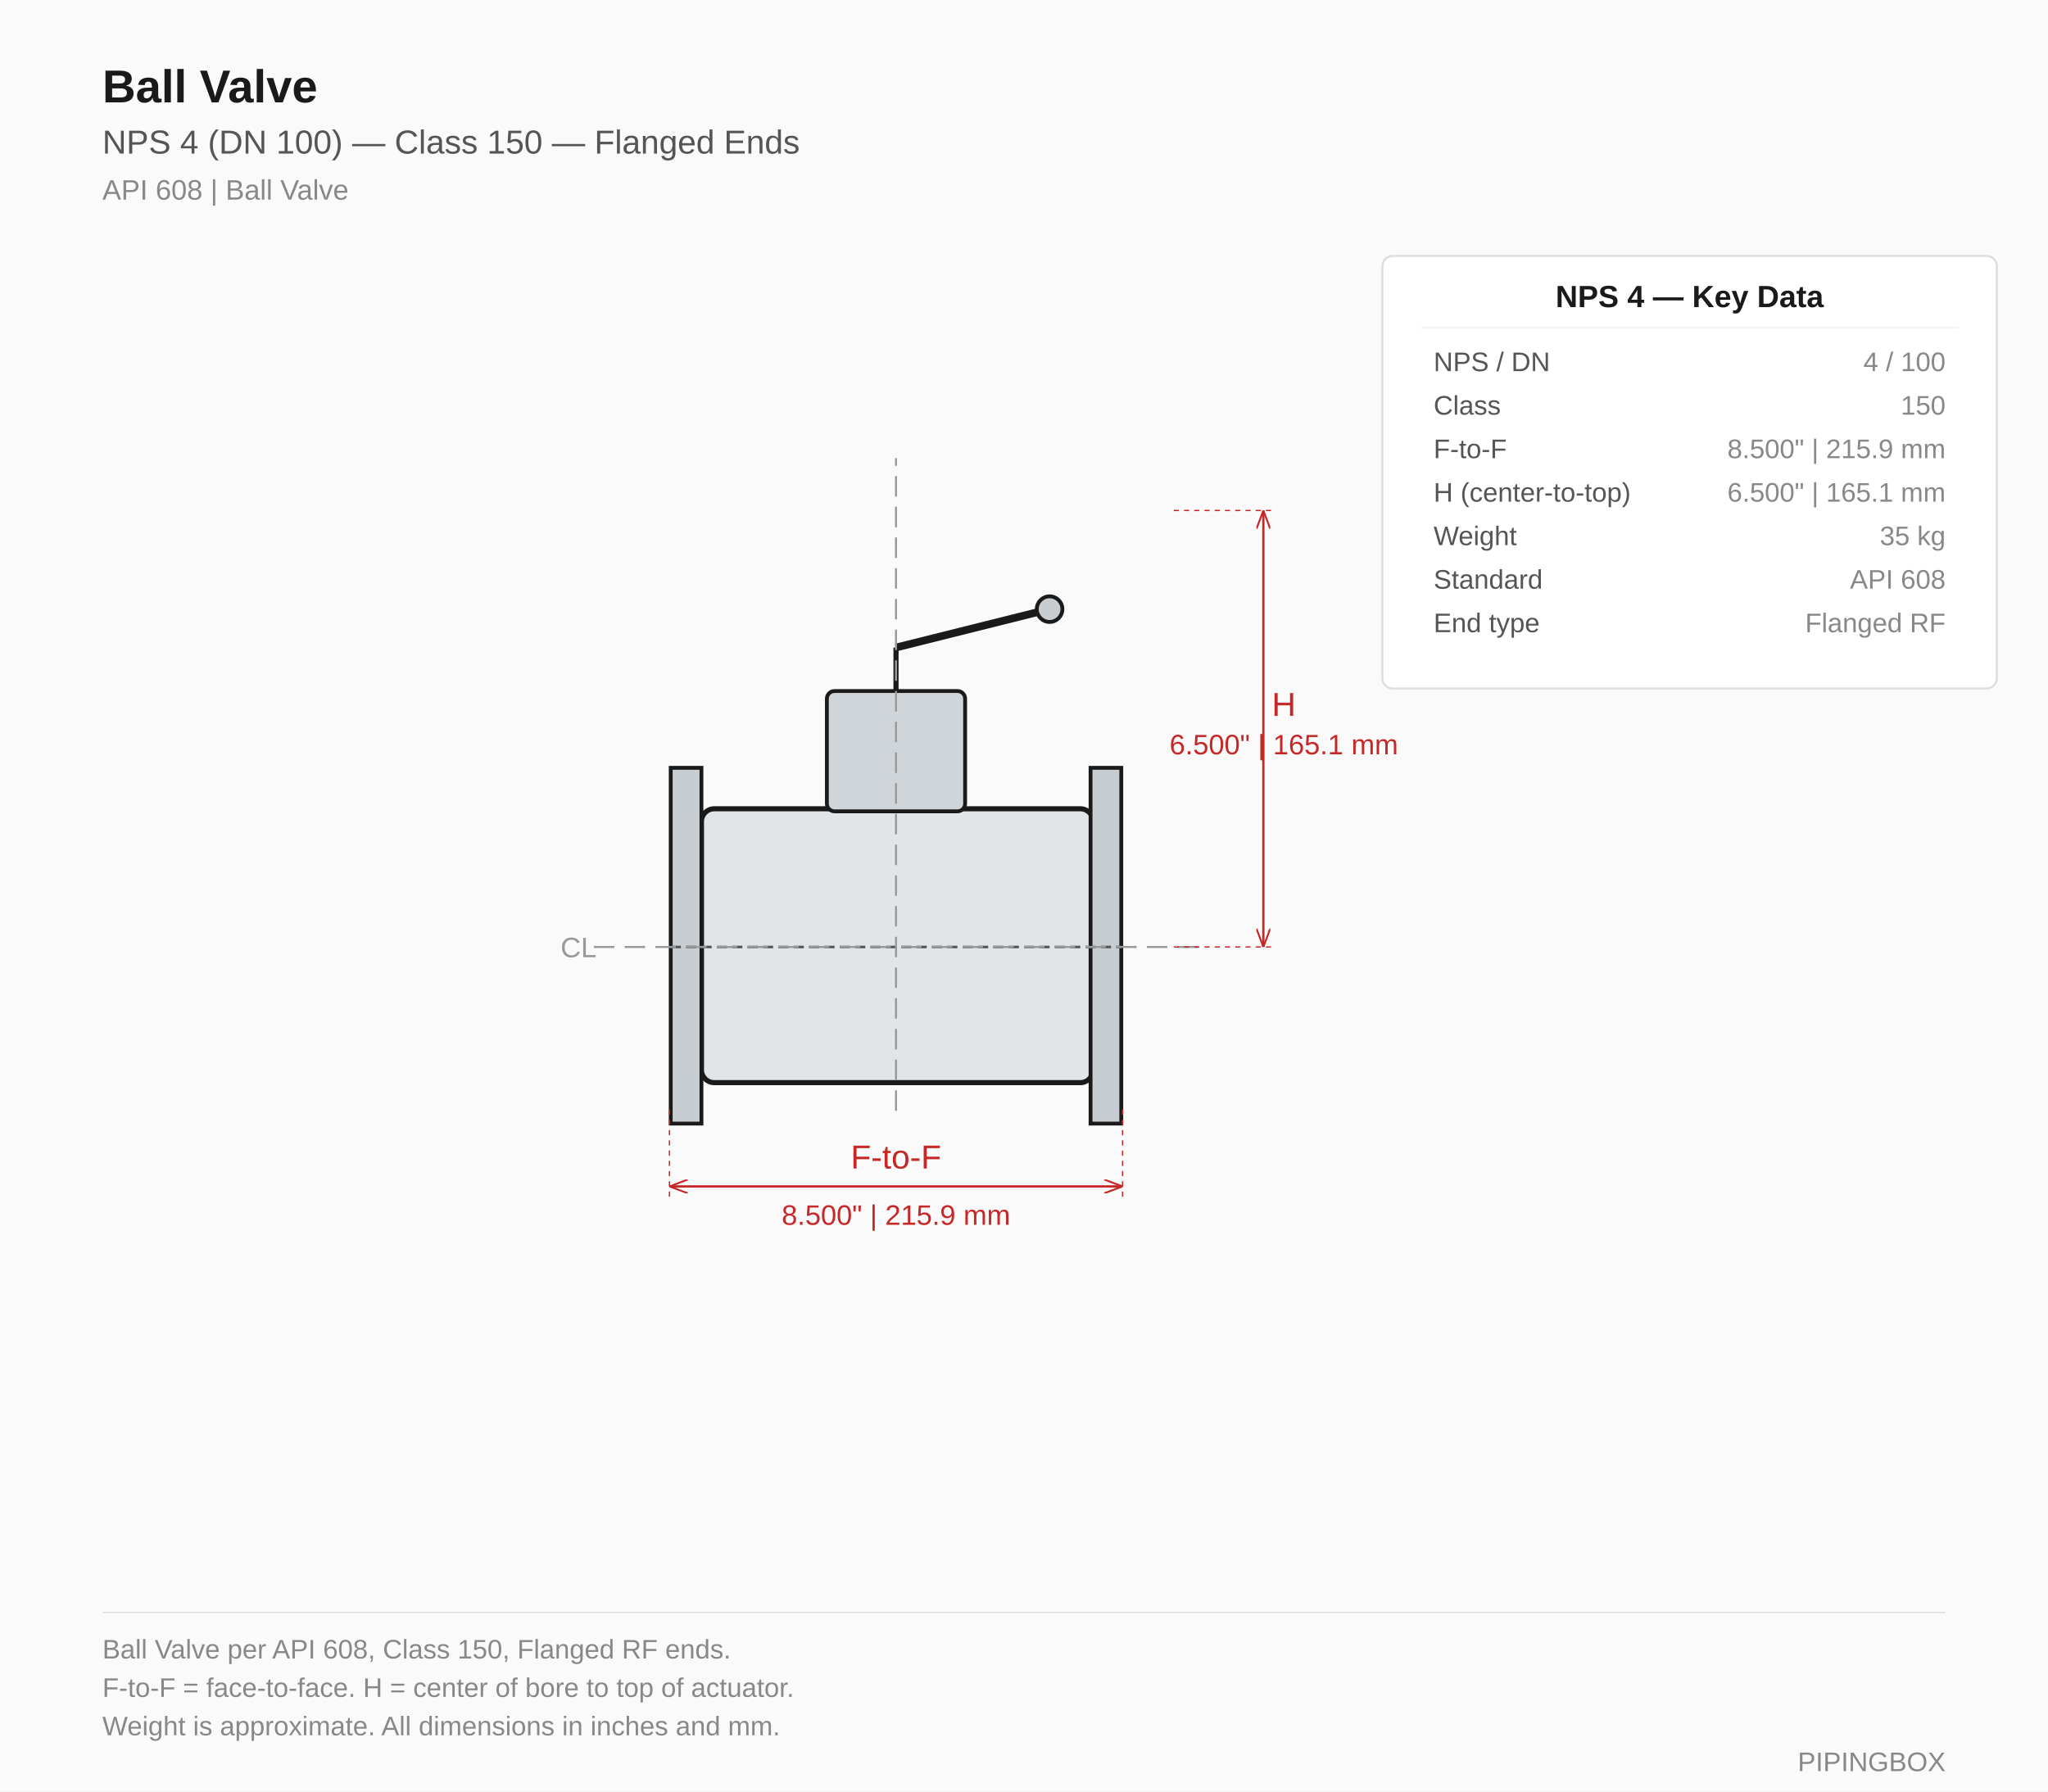
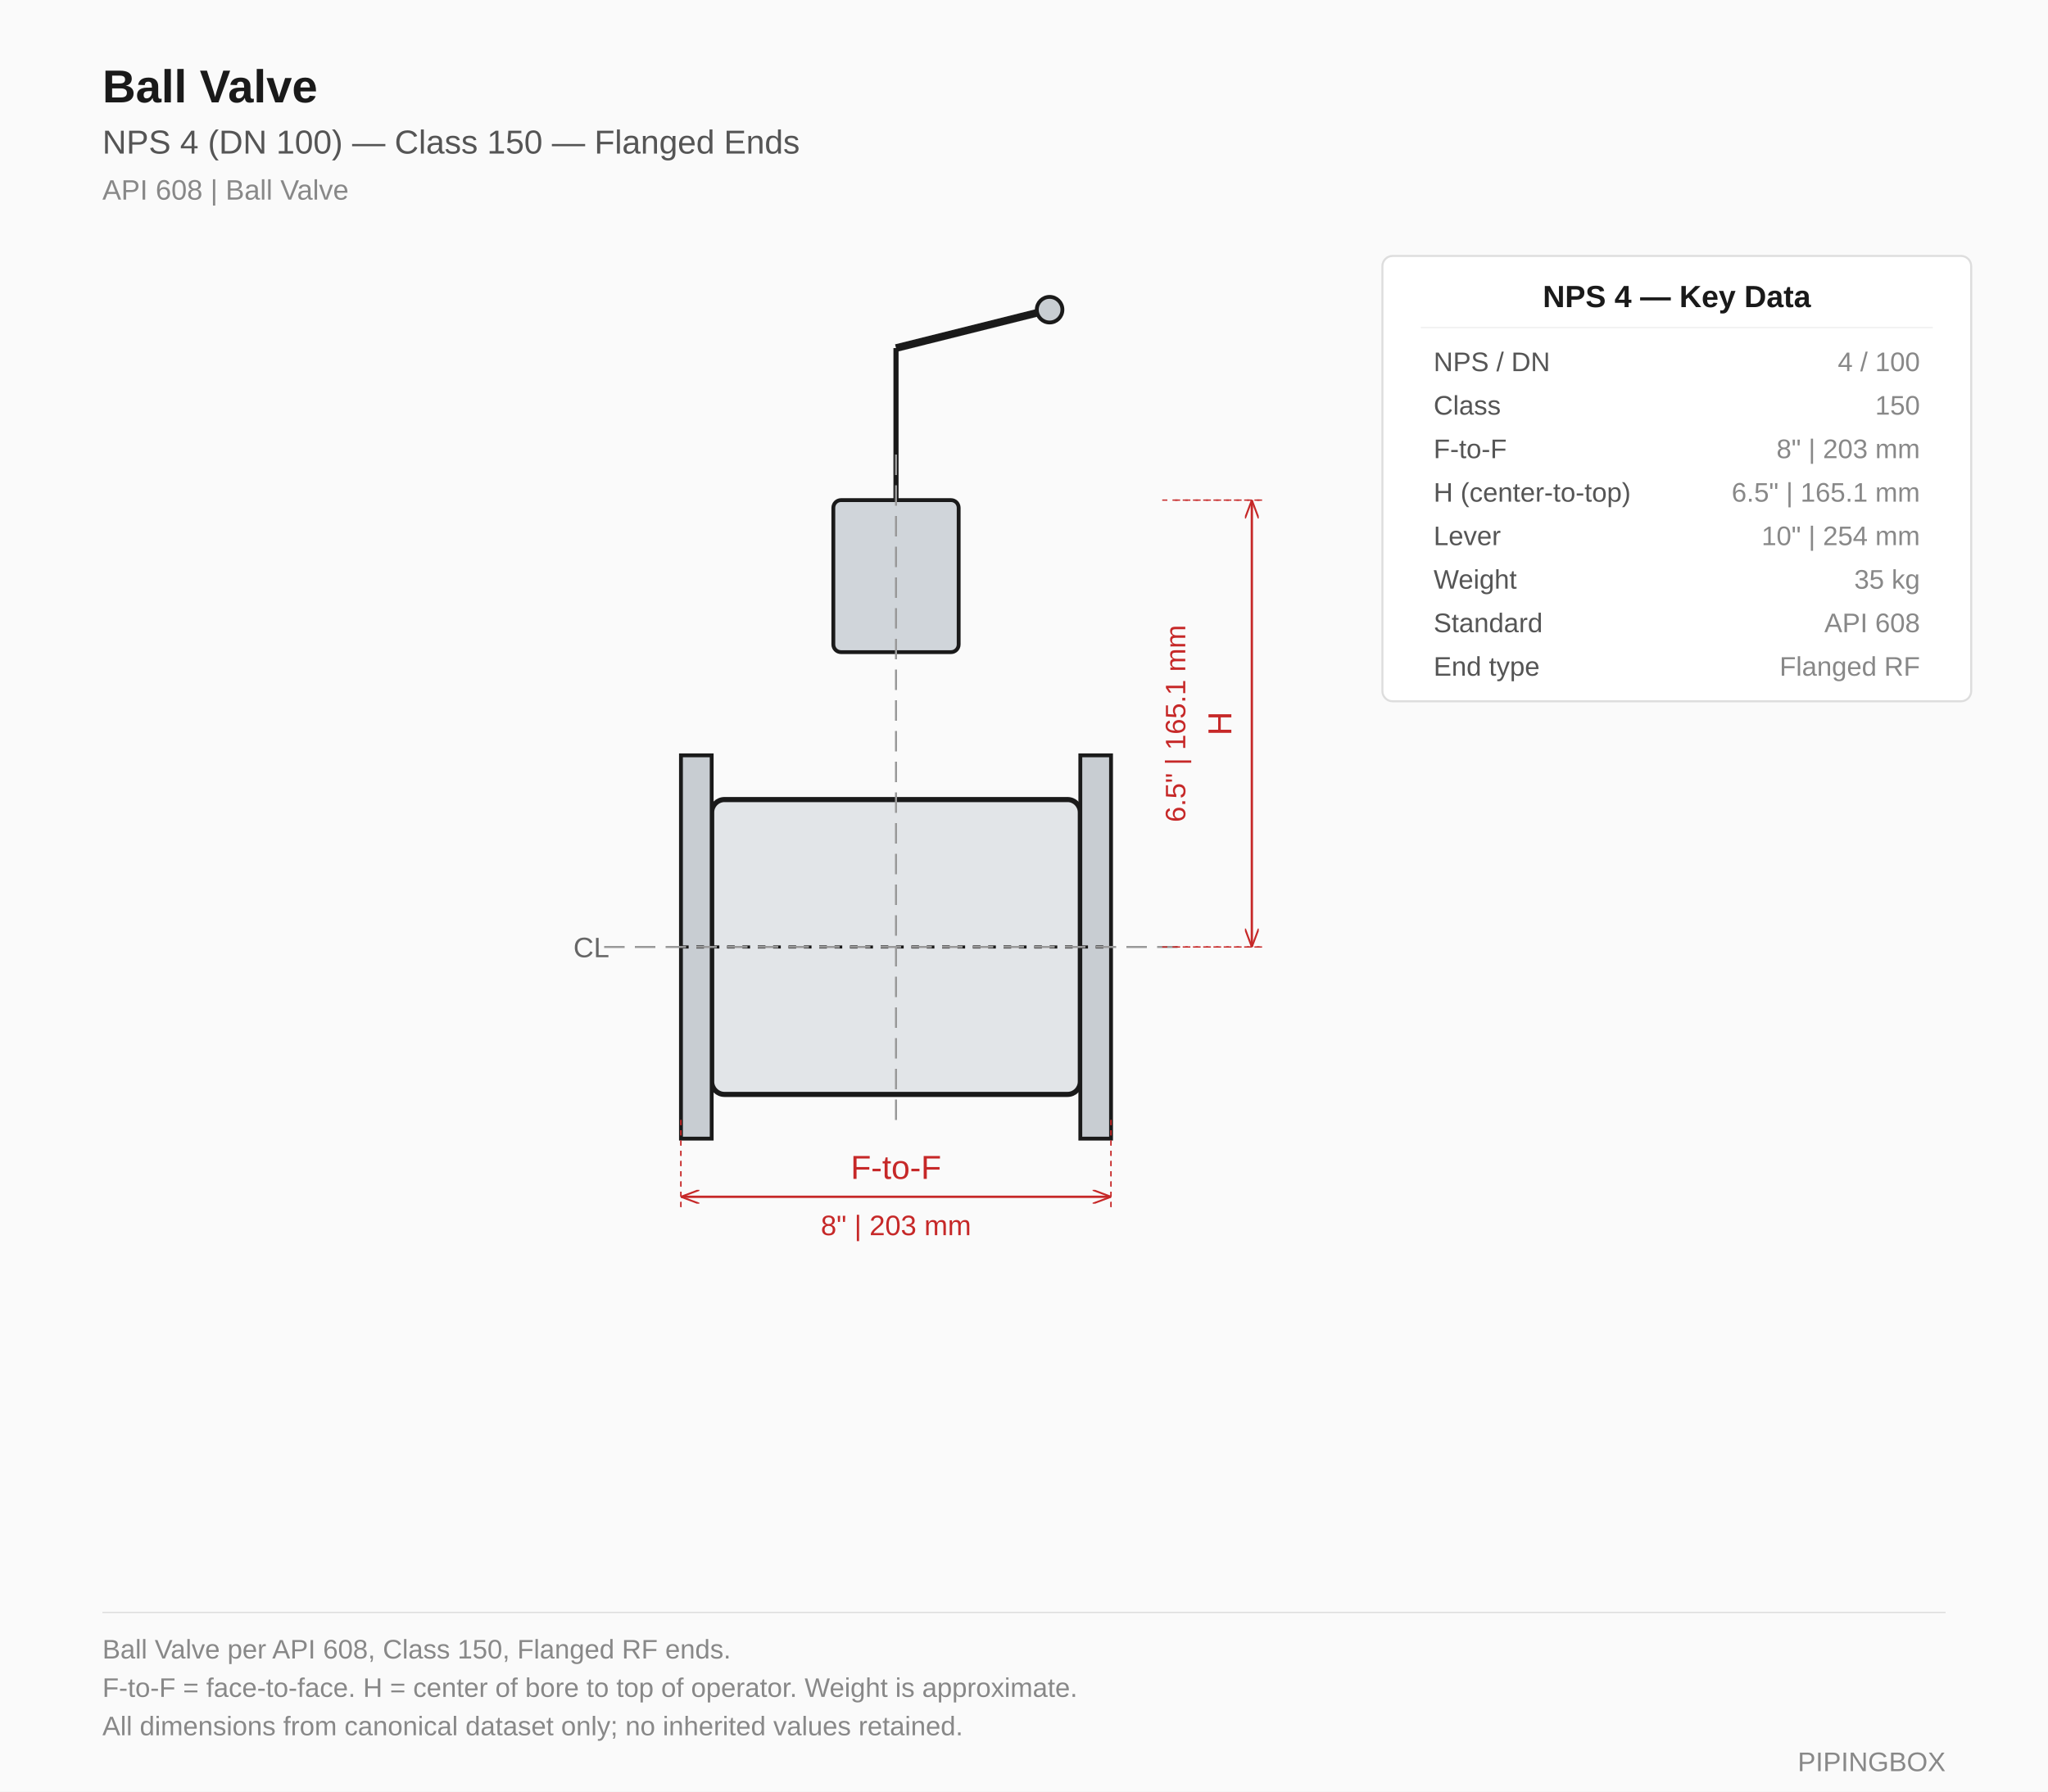
<svg xmlns="http://www.w3.org/2000/svg" viewBox="0 0 800 700" width="800" height="700">
  <defs>
    <style>
    .profile{stroke:#1a1a1a;stroke-width:2;fill:#e2e5e8}
-     .bore{stroke:#555;stroke-width:1;fill:none;stroke-dasharray:4 2}
+     .profile2{stroke:#1a1a1a;stroke-width:1.6;fill:#d0d5da}
+     .winding{stroke:#555;stroke-width:1;fill:none}
    .centerline{stroke:#999;stroke-width:.8;stroke-dasharray:8 4;fill:none}
    .dim-line{stroke:#c62828;stroke-width:.9;fill:none}
    .dim-text{font-family:'Segoe UI',Arial,sans-serif;font-size:13px;fill:#c62828;text-anchor:middle}
    .dim-sub{font-family:'Segoe UI',Arial,sans-serif;font-size:11px;fill:#c62828;text-anchor:middle}
    .title{font-family:'Segoe UI',Arial,sans-serif;font-size:18px;font-weight:600;fill:#1a1a1a}
    .subtitle{font-family:'Segoe UI',Arial,sans-serif;font-size:13px;fill:#555}
    .std-ref{font-family:'Segoe UI',Arial,sans-serif;font-size:11px;fill:#888}
    .note{font-family:'Segoe UI',Arial,sans-serif;font-size:10.5px;fill:#888}
-     .label{font-family:'Segoe UI',Arial,sans-serif;font-size:11px;fill:#999;text-anchor:middle}
+     .label{font-family:'Segoe UI',Arial,sans-serif;font-size:11px;fill:#666;text-anchor:middle}
    .tbl-hdr{font-family:'Segoe UI',Arial,sans-serif;font-size:12px;fill:#1a1a1a;font-weight:600;text-anchor:middle}
    .tbl-key{font-family:'Segoe UI',Arial,sans-serif;font-size:10.5px;fill:#555;text-anchor:start}
    .tbl-val{font-family:'Segoe UI',Arial,sans-serif;font-size:10.5px;fill:#888;text-anchor:end}
+     .bore{stroke:#1a1a1a;stroke-width:1.2;stroke-dasharray:3 3;fill:none}
  </style>
    <marker id="as" markerWidth="8" markerHeight="6" refX="0" refY="3" orient="auto">
      <path d="M8,0 L0,3 L8,6" fill="none" stroke="#c62828" stroke-width=".8" />
    </marker>
    <marker id="ae" markerWidth="8" markerHeight="6" refX="8" refY="3" orient="auto">
      <path d="M0,0 L8,3 L0,6" fill="none" stroke="#c62828" stroke-width=".8" />
    </marker>
  </defs>
  <rect width="800" height="700" fill="#fafafa" />
  <text x="40" y="40" class="title">Ball Valve</text>
  <text x="40" y="60" class="subtitle">NPS 4 (DN 100) — Class 150 — Flanged Ends</text>
  <text x="40" y="78" class="std-ref">API 608 | Ball Valve</text>
-   <rect x="274" y="316" width="153" height="107" rx="5" class="profile" />
-   <rect x="262" y="300" width="12" height="139" fill="#c8cdd2" stroke="#1a1a1a" stroke-width="1.5" />
-   <rect x="426" y="300" width="12" height="139" fill="#c8cdd2" stroke="#1a1a1a" stroke-width="1.5" />
-   <line x1="262" y1="370" x2="438" y2="370" class="bore" />
-   <rect x="323" y="270" width="54" height="47" rx="3" fill="#d0d5da" stroke="#1a1a1a" stroke-width="1.5" />
-   <line x1="350" y1="270" x2="350" y2="253" stroke="#1a1a1a" stroke-width="2" />
-   <line x1="350" y1="253" x2="410" y2="238" stroke="#1a1a1a" stroke-width="3" />
-   <circle cx="410" cy="238" r="5" fill="#c8cdd2" stroke="#1a1a1a" stroke-width="1.5" />
-   <line x1="232" y1="370" x2="468" y2="370" class="centerline" />
-   <text x="226" y="374" class="label" text-anchor="end">CL</text>
-   <line x1="350" y1="434" x2="350" y2="179" class="centerline" />
-   <line x1="261.5" y1="433.55" x2="261.5" y2="468.55" stroke="#c62828" stroke-width=".5" stroke-dasharray="2 2" />
-   <line x1="438.5" y1="433.55" x2="438.5" y2="468.55" stroke="#c62828" stroke-width=".5" stroke-dasharray="2 2" />
-   <line x1="261.5" y1="463.55" x2="438.5" y2="463.55" class="dim-line" marker-start="url(#as)" marker-end="url(#ae)" />
-   <text x="350" y="456.55" class="dim-text">F-to-F</text>
-   <text x="350" y="478.55" class="dim-sub">8.500" | 215.9 mm</text>
-   <line x1="458.5" y1="370" x2="498.5" y2="370" stroke="#c62828" stroke-width=".5" stroke-dasharray="2 2" />
-   <line x1="458.5" y1="199.45" x2="498.5" y2="199.45" stroke="#c62828" stroke-width=".5" stroke-dasharray="2 2" />
-   <line x1="493.5" y1="199.45" x2="493.5" y2="370" class="dim-line" marker-start="url(#as)" marker-end="url(#ae)" />
-   <text x="501.5" y="279.725" class="dim-text" text-anchor="start">H</text>
-   <text x="501.5" y="294.725" class="dim-sub" text-anchor="start">6.500" | 165.1 mm</text>
-   <rect x="540" y="100" width="240" height="169" rx="4" fill="white" stroke="#ddd" stroke-width=".8" />
-   <text x="660" y="120" class="tbl-hdr">NPS 4 — Key Data</text>
-   <line x1="555" y1="128" x2="765" y2="128" stroke="#eee" stroke-width=".5" />
+   <rect x="278" y="312.4" width="144" height="115.2" rx="5" class="profile" />
+   <rect x="266" y="295.12" width="12" height="149.76" fill="#c8cdd2" stroke="#1a1a1a" stroke-width="1.5" />
+   <rect x="422" y="295.12" width="12" height="149.76" fill="#c8cdd2" stroke="#1a1a1a" stroke-width="1.5" />
+   <line x1="266" y1="370" x2="434" y2="370" class="bore" />
+   <rect x="325.52" y="195.4" width="48.96" height="59.4" rx="3" fill="#d0d5da" stroke="#1a1a1a" stroke-width="1.5" />
+   <line x1="350" y1="195.4" x2="350" y2="136" stroke="#1a1a1a" stroke-width="2" />
+   <line x1="350" y1="136" x2="410" y2="121" stroke="#1a1a1a" stroke-width="3" />
+   <circle cx="410" cy="121" r="5" fill="#c8cdd2" stroke="#1a1a1a" stroke-width="1.5" />
+   <line x1="236" y1="370" x2="464" y2="370" class="centerline" />
+   <text x="231" y="374" class="label" text-anchor="end">CL</text>
+   <line x1="350" y1="437.6" x2="350" y2="175.4" class="centerline" />
+   <line x1="266" y1="437.6" x2="266" y2="472.6" stroke="#c62828" stroke-width=".5" stroke-dasharray="2 2" />
+   <line x1="434" y1="437.6" x2="434" y2="472.6" stroke="#c62828" stroke-width=".5" stroke-dasharray="2 2" />
+   <line x1="266" y1="467.6" x2="434" y2="467.6" class="dim-line" marker-start="url(#as)" marker-end="url(#ae)" />
+   <text x="350" y="460.6" class="dim-text">F-to-F</text>
+   <text x="350" y="482.6" class="dim-sub">8" | 203 mm</text>
+   <line x1="266" y1="437.6" x2="266" y2="472.6" stroke="#c62828" stroke-width=".5" stroke-dasharray="2 2" />
+   <line x1="434" y1="437.6" x2="434" y2="472.6" stroke="#c62828" stroke-width=".5" stroke-dasharray="2 2" />
+   <line x1="454" y1="370" x2="494" y2="370" stroke="#c62828" stroke-width=".5" stroke-dasharray="2 2" />
+   <line x1="454" y1="195.4" x2="494" y2="195.4" stroke="#c62828" stroke-width=".5" stroke-dasharray="2 2" />
+   <line x1="489" y1="195.4" x2="489" y2="370" class="dim-line" marker-start="url(#as)" marker-end="url(#ae)" />
+   <text x="481" y="282.7" class="dim-text" transform="rotate(-90 481 282.7)">H</text>
+   <text x="463" y="282.7" class="dim-sub" transform="rotate(-90 463 282.7)">6.5" | 165.1 mm</text>
+   <line x1="459" y1="195.4" x2="494" y2="195.4" stroke="#c62828" stroke-width=".5" stroke-dasharray="2 2" />
+   <line x1="459" y1="370" x2="494" y2="370" stroke="#c62828" stroke-width=".5" stroke-dasharray="2 2" />
+   <rect x="540" y="100" width="230" height="174" rx="4" fill="white" stroke="#ddd" stroke-width=".8" />
+   <text x="655" y="120" class="tbl-hdr">NPS 4 — Key Data</text>
+   <line x1="555" y1="128" x2="755" y2="128" stroke="#eee" stroke-width=".5" />
  <text x="560" y="145" class="tbl-key">NPS / DN</text>
-   <text x="760" y="145" class="tbl-val">4 / 100</text>
+   <text x="750" y="145" class="tbl-val">4 / 100</text>
  <text x="560" y="162" class="tbl-key">Class</text>
-   <text x="760" y="162" class="tbl-val">150</text>
+   <text x="750" y="162" class="tbl-val">150</text>
  <text x="560" y="179" class="tbl-key">F-to-F</text>
-   <text x="760" y="179" class="tbl-val">8.500" | 215.9 mm</text>
+   <text x="750" y="179" class="tbl-val">8" | 203 mm</text>
  <text x="560" y="196" class="tbl-key">H (center-to-top)</text>
-   <text x="760" y="196" class="tbl-val">6.500" | 165.1 mm</text>
-   <text x="560" y="213" class="tbl-key">Weight</text>
-   <text x="760" y="213" class="tbl-val">35 kg</text>
-   <text x="560" y="230" class="tbl-key">Standard</text>
-   <text x="760" y="230" class="tbl-val">API 608</text>
-   <text x="560" y="247" class="tbl-key">End type</text>
-   <text x="760" y="247" class="tbl-val">Flanged RF</text>
+   <text x="750" y="196" class="tbl-val">6.5" | 165.1 mm</text>
+   <text x="560" y="213" class="tbl-key">Lever</text>
+   <text x="750" y="213" class="tbl-val">10" | 254 mm</text>
+   <text x="560" y="230" class="tbl-key">Weight</text>
+   <text x="750" y="230" class="tbl-val">35 kg</text>
+   <text x="560" y="247" class="tbl-key">Standard</text>
+   <text x="750" y="247" class="tbl-val">API 608</text>
+   <text x="560" y="264" class="tbl-key">End type</text>
+   <text x="750" y="264" class="tbl-val">Flanged RF</text>
  <line x1="40" y1="630" x2="760" y2="630" stroke="#ddd" stroke-width=".5" />
  <text x="40" y="648" class="note">Ball Valve per API 608, Class 150, Flanged RF ends.</text>
-   <text x="40" y="663" class="note">F-to-F = face-to-face. H = center of bore to top of actuator.</text>
-   <text x="40" y="678" class="note">Weight is approximate. All dimensions in inches and mm.</text>
+   <text x="40" y="663" class="note">F-to-F = face-to-face. H = center of bore to top of operator. Weight is approximate.</text>
+   <text x="40" y="678" class="note">All dimensions from canonical dataset only; no inherited values retained.</text>
  <text x="760" y="692" class="note" text-anchor="end" fill="#ccc">PIPINGBOX</text>
</svg>
